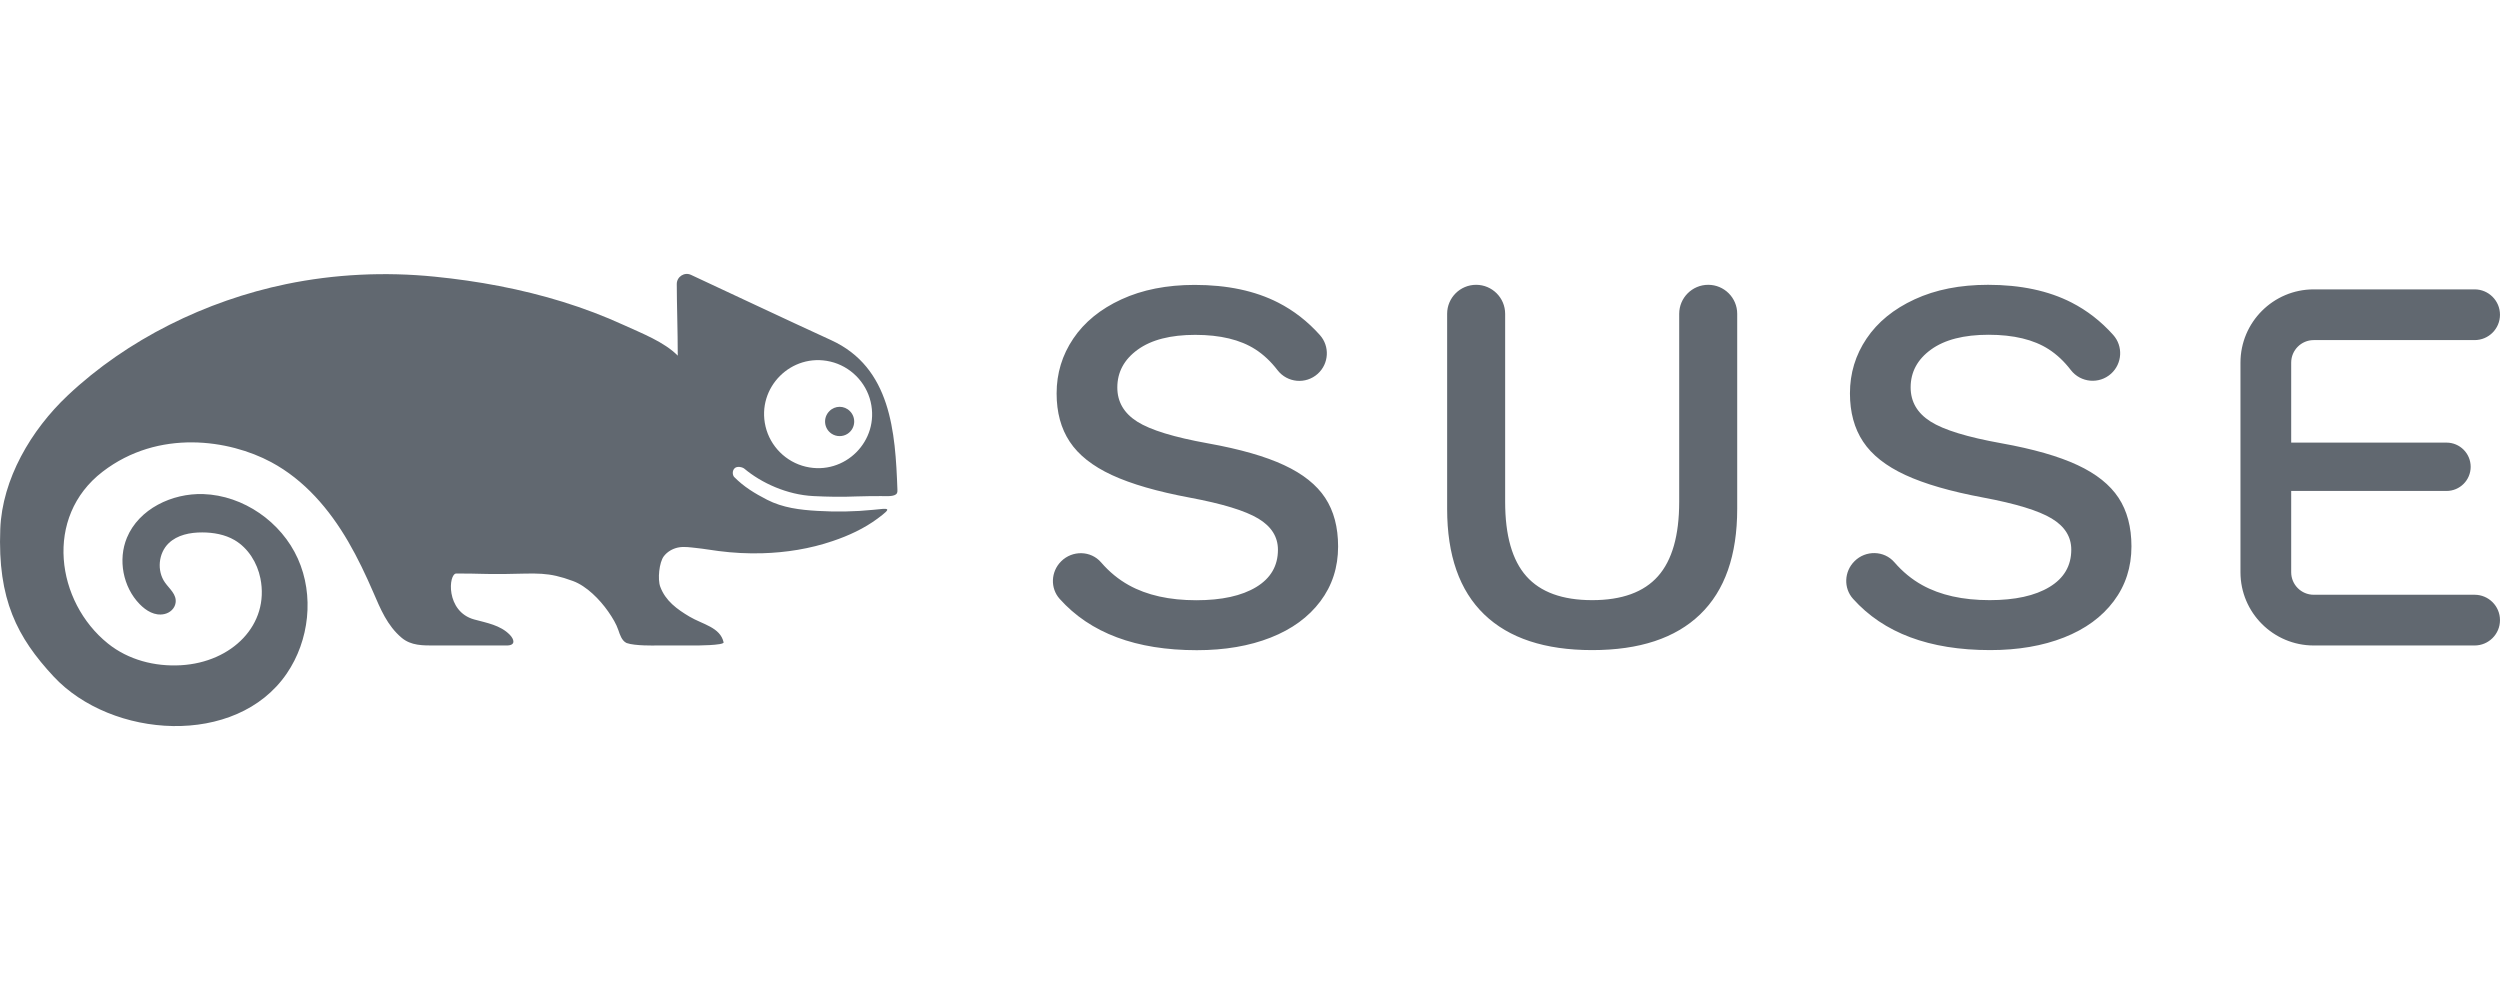
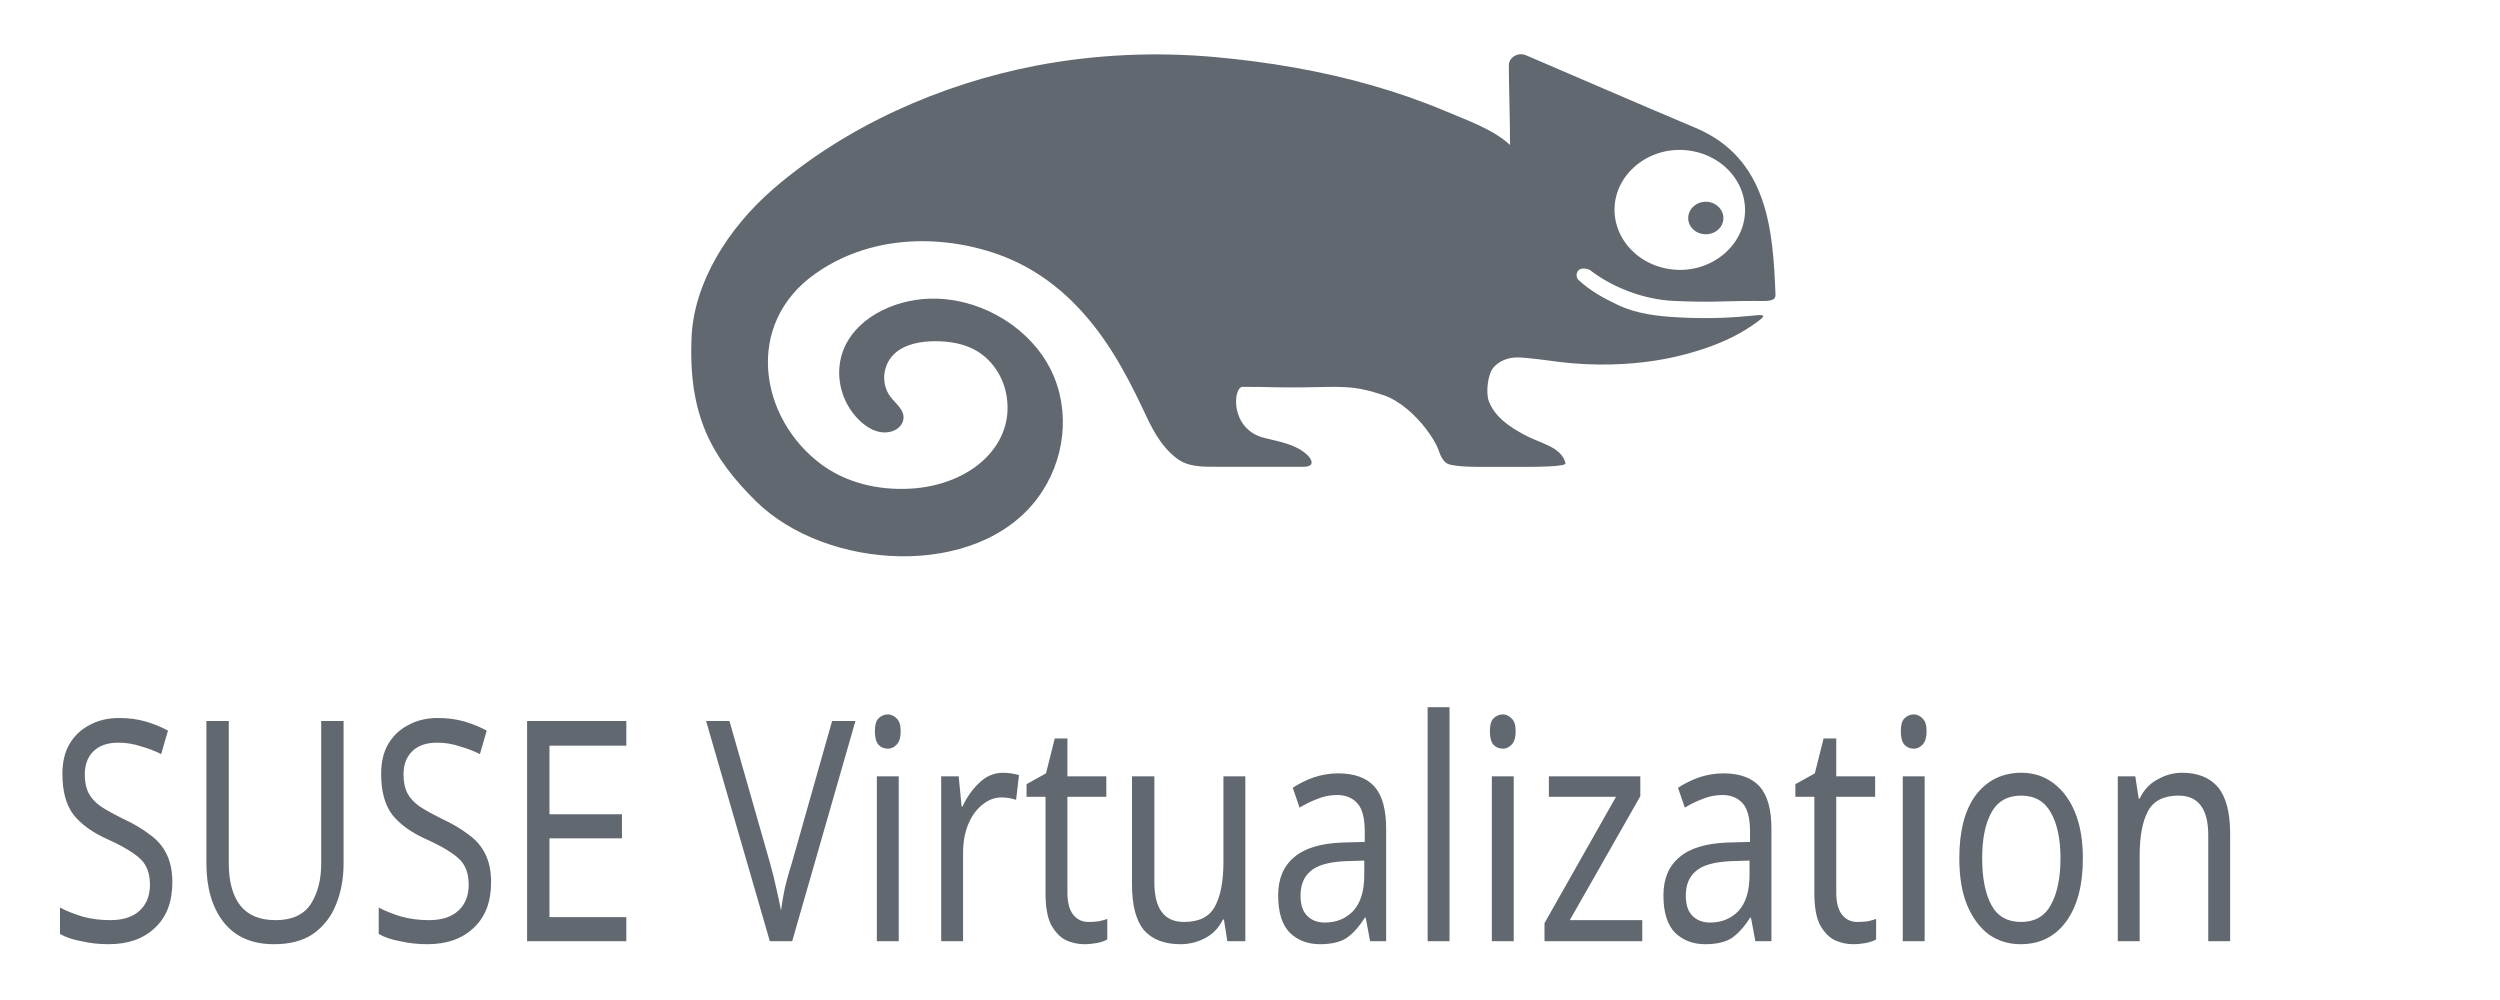
<svg xmlns="http://www.w3.org/2000/svg" version="1.1" x="0" y="0" width="80" height="32" viewBox="0 0 80 32" id="svg9">
  <defs id="defs13" />
-   <g id="Layer_1" style="fill:#616870;fill-opacity:1" transform="matrix(0.3798631,0,0,0.3798631,-11.39552,-2.136078)">
-     <g id="g6" style="fill:#616870;fill-opacity:1">
-       <path d="m 238.462,55.726 h -13.555 c -1.045,0 -1.896,-0.85 -1.896,-1.896 v -6.848 h 13.084 c 1.124,0 2.036,-0.911 2.036,-2.036 0,-1.125 -0.912,-2.037 -2.036,-2.037 H 223.011 V 36.17 c 0,-1.046 0.851,-1.897 1.896,-1.897 h 13.555 c 1.18,0 2.138,-0.955 2.138,-2.136 0,-1.18 -0.958,-2.137 -2.138,-2.137 h -13.555 c -3.4,0 -6.169,2.767 -6.169,6.17 v 17.66 c 0,3.402 2.769,6.169 6.169,6.169 h 13.555 c 1.18,0 2.138,-0.955 2.138,-2.135 0,-1.181 -0.958,-2.138 -2.138,-2.138 m -39.86,-12.761 c -2.866,-0.515 -4.859,-1.123 -5.974,-1.833 -1.117,-0.709 -1.675,-1.666 -1.675,-2.873 0,-1.296 0.573,-2.361 1.719,-3.191 1.147,-0.828 2.761,-1.244 4.844,-1.244 2.112,0 3.801,0.406 5.069,1.222 0.682,0.439 1.303,1.022 1.863,1.752 0.826,1.068 2.385,1.21 3.389,0.306 0.947,-0.854 1.03,-2.318 0.178,-3.268 -1.028,-1.148 -2.197,-2.057 -3.507,-2.727 -1.947,-0.996 -4.293,-1.493 -7.037,-1.493 -2.354,0 -4.413,0.406 -6.177,1.221 -1.765,0.814 -3.117,1.916 -4.051,3.303 -0.936,1.389 -1.403,2.927 -1.403,4.617 0,1.599 0.368,2.956 1.109,4.072 0.738,1.118 1.924,2.052 3.553,2.806 1.628,0.755 3.815,1.388 6.561,1.901 2.746,0.514 4.669,1.101 5.77,1.765 1.102,0.664 1.652,1.538 1.652,2.623 0,1.359 -0.61,2.408 -1.834,3.147 -1.22,0.739 -2.903,1.109 -5.045,1.109 -2.263,0 -4.156,-0.422 -5.68,-1.268 -0.87,-0.483 -1.649,-1.123 -2.339,-1.92 -0.868,-1.007 -2.426,-1.031 -3.365,-0.091 l -0.008,0.01 c -0.86,0.858 -0.926,2.251 -0.115,3.155 2.582,2.882 6.434,4.322 11.552,4.322 2.353,0 4.428,-0.355 6.224,-1.064 1.795,-0.708 3.188,-1.726 4.184,-3.053 0.997,-1.328 1.495,-2.867 1.495,-4.618 0,-1.628 -0.362,-2.993 -1.086,-4.094 -0.725,-1.101 -1.878,-2.022 -3.463,-2.76 -1.583,-0.74 -3.718,-1.351 -6.403,-1.834 m -66.832,0.009 c -2.866,-0.515 -4.857,-1.124 -5.973,-1.833 -1.117,-0.709 -1.674,-1.667 -1.674,-2.875 0,-1.296 0.573,-2.36 1.719,-3.189 1.147,-0.829 2.761,-1.245 4.843,-1.245 2.11,0 3.801,0.408 5.068,1.222 0.684,0.439 1.305,1.023 1.865,1.752 0.824,1.07 2.384,1.211 3.388,0.307 0.948,-0.855 1.03,-2.319 0.178,-3.268 -1.028,-1.149 -2.198,-2.058 -3.507,-2.728 -1.946,-0.995 -4.293,-1.493 -7.038,-1.493 -2.353,0 -4.412,0.407 -6.176,1.221 -1.766,0.814 -3.116,1.917 -4.051,3.305 -0.935,1.387 -1.403,2.925 -1.403,4.615 0,1.599 0.368,2.958 1.109,4.072 0.739,1.117 1.924,2.054 3.552,2.807 1.629,0.755 3.817,1.388 6.562,1.901 2.745,0.513 4.668,1.102 5.77,1.765 1.101,0.663 1.652,1.538 1.652,2.624 0,1.358 -0.611,2.406 -1.832,3.145 -1.223,0.74 -2.905,1.109 -5.046,1.109 -2.264,0 -4.158,-0.422 -5.681,-1.268 -0.869,-0.482 -1.649,-1.122 -2.337,-1.919 -0.868,-1.008 -2.427,-1.031 -3.368,-0.09 l -0.007,0.008 c -0.86,0.858 -0.926,2.251 -0.115,3.155 2.582,2.883 6.433,4.322 11.553,4.322 2.353,0 4.427,-0.354 6.222,-1.063 1.795,-0.708 3.19,-1.728 4.186,-3.055 0.996,-1.326 1.493,-2.867 1.493,-4.616 0,-1.629 -0.362,-2.993 -1.086,-4.095 -0.725,-1.102 -1.877,-2.021 -3.463,-2.76 -1.583,-0.74 -3.717,-1.35 -6.403,-1.833 m 44.573,-10.915 v 16.428 c 0,3.921 -1.041,6.885 -3.122,8.892 -2.082,2.007 -5.114,3.009 -9.095,3.009 -3.984,0 -7.016,-1.002 -9.098,-3.009 -2.081,-2.007 -3.121,-4.971 -3.121,-8.892 V 32.059 c 0,-1.35 1.092,-2.443 2.442,-2.443 1.349,0 2.445,1.093 2.445,2.443 v 15.839 c 0,2.837 0.595,4.926 1.787,6.268 1.192,1.342 3.039,2.014 5.545,2.014 2.504,0 4.35,-0.672 5.542,-2.014 1.192,-1.342 1.788,-3.431 1.788,-6.268 V 32.059 c 0,-1.35 1.095,-2.443 2.443,-2.443 1.35,0 2.444,1.093 2.444,2.443" fill="#0C322C" id="path2" style="fill:#616870;fill-opacity:1" />
-       <path d="m 101.408,42.16 c -0.405,0.269 -0.947,0.269 -1.353,0 -0.664,-0.441 -0.728,-1.363 -0.192,-1.896 0.476,-0.493 1.261,-0.493 1.737,-0.001 0.535,0.534 0.47,1.456 -0.192,1.897 m 1.936,-2.687 c 0.772,3.284 -2.18,6.237 -5.464,5.465 -1.672,-0.392 -2.999,-1.719 -3.392,-3.39 -0.77,-3.282 2.181,-6.233 5.464,-5.464 1.671,0.391 2.999,1.717 3.392,3.389 M 81.232,57.135 c 0.375,0.539 0.687,1.06 0.862,1.581 0.124,0.37 0.283,0.858 0.648,1.054 0.02,0.011 0.038,0.021 0.06,0.027 0.67,0.244 2.393,0.203 2.393,0.203 h 3.169 c 0.271,0.004 2.652,-0.003 2.592,-0.269 -0.287,-1.273 -1.759,-1.501 -2.88,-2.167 -1.033,-0.616 -2.013,-1.314 -2.457,-2.515 -0.232,-0.62 -0.095,-2.05 0.304,-2.571 0.291,-0.377 0.72,-0.627 1.181,-0.728 0.511,-0.109 1.041,-0.015 1.552,0.037 0.63,0.064 1.252,0.178 1.88,0.256 1.212,0.158 2.436,0.221 3.658,0.188 2.017,-0.056 4.039,-0.377 5.951,-1.029 1.335,-0.448 2.65,-1.054 3.785,-1.897 1.29,-0.959 0.951,-0.869 -0.357,-0.735 -1.566,0.16 -3.146,0.184 -4.717,0.091 -1.466,-0.085 -2.912,-0.258 -4.238,-0.939 -1.044,-0.539 -1.941,-1.079 -2.769,-1.914 -0.124,-0.126 -0.201,-0.494 0.026,-0.729 0.22,-0.228 0.686,-0.096 0.829,0.026 1.444,1.207 3.598,2.201 5.828,2.309 1.206,0.06 2.379,0.082 3.586,0.03 0.603,-0.028 1.513,-0.024 2.118,-0.03 0.312,-0.004 1.163,0.086 1.322,-0.245 0.048,-0.096 0.044,-0.207 0.04,-0.315 -0.177,-4.826 -0.534,-10.269 -5.584,-12.576 -3.768,-1.723 -9.417,-4.392 -11.803,-5.499 -0.553,-0.263 -1.2,0.153 -1.2,0.769 0,1.612 0.082,3.928 0.083,6.036 -1.143,-1.164 -3.068,-1.899 -4.535,-2.573 -1.666,-0.764 -3.386,-1.412 -5.136,-1.957 -3.523,-1.091 -7.169,-1.763 -10.836,-2.127 -4.159,-0.415 -8.388,-0.216 -12.483,0.63 -6.744,1.398 -13.373,4.641 -18.405,9.384 -3.089,2.91 -5.513,7.047 -5.677,11.246 -0.234,5.943 1.431,9.134 4.491,12.423 4.88,5.242 15.383,5.976 19.637,-0.24 1.914,-2.798 2.329,-6.593 0.94,-9.686 -1.389,-3.091 -4.582,-5.325 -7.967,-5.439 -2.627,-0.087 -5.426,1.249 -6.433,3.678 -0.768,1.855 -0.331,4.147 1.068,5.587 0.545,0.562 1.283,1.022 2.089,0.842 0.475,-0.106 0.872,-0.463 0.944,-0.945 0.106,-0.711 -0.516,-1.172 -0.899,-1.718 -0.691,-0.985 -0.551,-2.464 0.314,-3.301 0.73,-0.707 1.811,-0.916 2.827,-0.913 0.946,0.002 1.913,0.171 2.729,0.648 1.147,0.675 1.909,1.911 2.173,3.217 0.787,3.903 -2.386,7.074 -6.688,7.323 -2.201,0.13 -4.441,-0.448 -6.159,-1.831 -4.351,-3.5 -5.417,-10.654 -0.444,-14.473 4.721,-3.625 10.681,-2.691 14.195,-0.807 2.812,1.507 4.908,3.973 6.496,6.699 0.797,1.371 1.476,2.804 2.106,4.259 0.606,1.399 1.173,2.809 2.386,3.834 0.803,0.68 1.794,0.656 2.846,0.656 h 6.005 c 0.816,0 0.617,-0.544 0.265,-0.904 -0.796,-0.814 -1.94,-0.998 -2.999,-1.289 -2.421,-0.666 -2.174,-3.871 -1.504,-3.871 2.164,0 2.232,0.065 4.128,0.041 2.736,-0.038 3.564,-0.197 5.704,0.594 1.144,0.424 2.243,1.542 2.96,2.564" fill="#30BA78" id="path4" style="fill:#616870;fill-opacity:1" />
+   <g id="g20" style="display:inline">
+     <g id="g19">
+       <g id="g26">
+         <g id="g25">
+           <g id="g24">
+             <g id="g23">
+               <g id="g1" transform="matrix(1.227447,0,0,1,-9.097892,8.6198864e-7)" style="stroke-width:0.903">
+                 <path d="m 52.136,7.412 c -0.151,0.113 -0.354,0.113 -0.506,0 -0.248,-0.186 -0.272,-0.575 -0.072,-0.8 0.178,-0.208 0.472,-0.208 0.65,-4.224e-4 0.2,0.225 0.176,0.614 -0.072,0.8 M 52.86,6.278 C 53.149,7.664 52.045,8.91 50.817,8.584 50.192,8.418 49.696,7.859 49.549,7.154 c -0.288,-1.385 0.816,-2.63 2.043,-2.305 0.625,0.165 1.122,0.724 1.268,1.43 m -8.269,7.451 c 0.14,0.227 0.257,0.447 0.322,0.667 0.046,0.156 0.106,0.362 0.242,0.445 0.007,0.004 0.014,0.01 0.022,0.011 0.251,0.103 0.895,0.086 0.895,0.086 h 1.185 c 0.101,0.002 0.992,-0.001 0.969,-0.113 -0.107,-0.537 -0.658,-0.633 -1.077,-0.914 -0.386,-0.26 -0.753,-0.554 -0.919,-1.061 -0.087,-0.262 -0.036,-0.865 0.114,-1.085 0.109,-0.159 0.269,-0.265 0.442,-0.307 0.191,-0.046 0.389,-0.006 0.58,0.016 0.236,0.027 0.468,0.075 0.703,0.108 0.453,0.067 0.911,0.093 1.368,0.079 0.754,-0.024 1.51,-0.159 2.225,-0.434 0.499,-0.189 0.991,-0.445 1.415,-0.8 0.482,-0.405 0.356,-0.367 -0.134,-0.31 -0.586,0.068 -1.176,0.078 -1.764,0.038 -0.548,-0.036 -1.089,-0.109 -1.585,-0.396 -0.39,-0.227 -0.726,-0.455 -1.035,-0.807 -0.046,-0.053 -0.075,-0.208 0.009,-0.308 0.082,-0.096 0.257,-0.041 0.31,0.011 0.54,0.509 1.345,0.929 2.179,0.974 0.451,0.025 0.89,0.035 1.341,0.013 0.225,-0.012 0.566,-0.01 0.792,-0.013 0.117,-0.002 0.435,0.036 0.494,-0.103 0.018,-0.041 0.016,-0.087 0.015,-0.133 -0.066,-2.036 -0.2,-4.332 -2.088,-5.305 -1.409,-0.727 -3.522,-1.853 -4.414,-2.32 -0.207,-0.111 -0.449,0.065 -0.449,0.324 0,0.68 0.031,1.657 0.031,2.546 C 46.356,4.147 45.636,3.837 45.088,3.552 44.465,3.23 43.822,2.957 43.167,2.727 41.85,2.266 40.486,1.983 39.115,1.829 37.56,1.654 35.978,1.738 34.447,2.095 c -2.522,0.59 -5.001,1.958 -6.883,3.959 -1.155,1.228 -2.062,2.973 -2.123,4.744 -0.088,2.507 0.535,3.853 1.679,5.241 1.825,2.211 5.753,2.521 7.343,-0.101 0.716,-1.18 0.871,-2.781 0.352,-4.086 -0.519,-1.304 -1.713,-2.246 -2.979,-2.295 -0.982,-0.037 -2.029,0.527 -2.406,1.552 -0.287,0.783 -0.124,1.749 0.399,2.357 0.204,0.237 0.48,0.431 0.781,0.355 0.178,-0.045 0.326,-0.195 0.353,-0.399 0.04,-0.3 -0.193,-0.494 -0.336,-0.725 -0.258,-0.416 -0.206,-1.039 0.117,-1.393 0.273,-0.298 0.677,-0.386 1.057,-0.385 0.354,8.67e-4 0.715,0.072 1.021,0.273 0.429,0.285 0.714,0.806 0.813,1.357 0.294,1.647 -0.892,2.984 -2.501,3.089 -0.823,0.055 -1.661,-0.189 -2.303,-0.772 -1.627,-1.477 -2.026,-4.495 -0.166,-6.106 1.765,-1.529 3.994,-1.135 5.308,-0.34 1.052,0.636 1.835,1.676 2.429,2.826 0.298,0.578 0.552,1.183 0.788,1.797 0.227,0.59 0.439,1.185 0.892,1.617 0.3,0.287 0.671,0.277 1.064,0.277 h 2.246 c 0.305,0 0.231,-0.229 0.099,-0.381 -0.298,-0.343 -0.725,-0.421 -1.121,-0.544 -0.905,-0.281 -0.813,-1.633 -0.562,-1.633 0.809,0 0.835,0.027 1.544,0.017 1.023,-0.016 1.333,-0.083 2.133,0.251 0.428,0.179 0.839,0.651 1.107,1.082" fill="#30ba78" id="path3" style="fill:#616870;fill-opacity:1;stroke-width:0.793" />
+                 <text xml:space="preserve" style="font-size:12.338px;writing-mode:lr-tb;direction:ltr;fill:#616870;fill-opacity:1;fill-rule:evenodd;stroke-width:0.792;stroke-dasharray:none;stroke-opacity:0.496" x="150.484" y="61.023" id="text35" transform="scale(1.042507,0.9592266)">
+                   <tspan id="tspan35" x="150.484" y="61.023" style="fill:#616870;fill-opacity:1;stroke-width:0.792" />
+                 </text>
+                 <text xml:space="preserve" style="font-style:normal;font-variant:normal;font-weight:normal;font-stretch:normal;font-size:8px;font-family:sans-serif;-inkscape-font-specification:'sans-serif, Normal';font-variant-ligatures:normal;font-variant-caps:normal;font-variant-numeric:normal;font-variant-east-asian:normal;writing-mode:lr-tb;direction:ltr;fill:#616870;fill-opacity:1;stroke-width:0.792;stroke-opacity:0.496" x="10.654" y="24.445" id="text1" transform="scale(0.8116408,1.232072)">
+                   <tspan id="tspan1" x="10.654" y="24.445" style="font-style:normal;font-variant:normal;font-weight:normal;font-stretch:normal;font-size:8px;font-family:sans-serif;-inkscape-font-specification:'sans-serif, Normal';font-variant-ligatures:normal;font-variant-caps:normal;font-variant-numeric:normal;font-variant-east-asian:normal;fill:#616870;fill-opacity:1;stroke-width:0.792">SUSE Virtualization</tspan>
+                 </text>
+                 <text xml:space="preserve" style="font-size:24.676px;font-family:Sans;-inkscape-font-specification:'Sans, Normal';writing-mode:lr-tb;direction:ltr;fill:#616870;fill-opacity:1;stroke-width:0.792;stroke-opacity:0.496" x="127.839" y="41.208" id="text2" transform="scale(1.042507,0.9592266)">
+                   <tspan id="tspan2" x="127.839" y="41.208" style="fill:#616870;fill-opacity:1;stroke-width:0.792" />
+                 </text>
+                 <text xml:space="preserve" style="font-size:24.676px;font-family:Sans;-inkscape-font-specification:'Sans, Normal';writing-mode:lr-tb;direction:ltr;fill:#616870;fill-opacity:1;stroke-width:0.792;stroke-opacity:0.496" x="277.513" y="148.421" id="text3" transform="scale(1.042507,0.9592266)">
+                   <tspan id="tspan3" x="277.513" y="148.421" style="fill:#616870;fill-opacity:1;stroke-width:0.792" />
+                 </text>
+               </g>
+             </g>
+           </g>
+         </g>
+       </g>
    </g>
  </g>
</svg>
